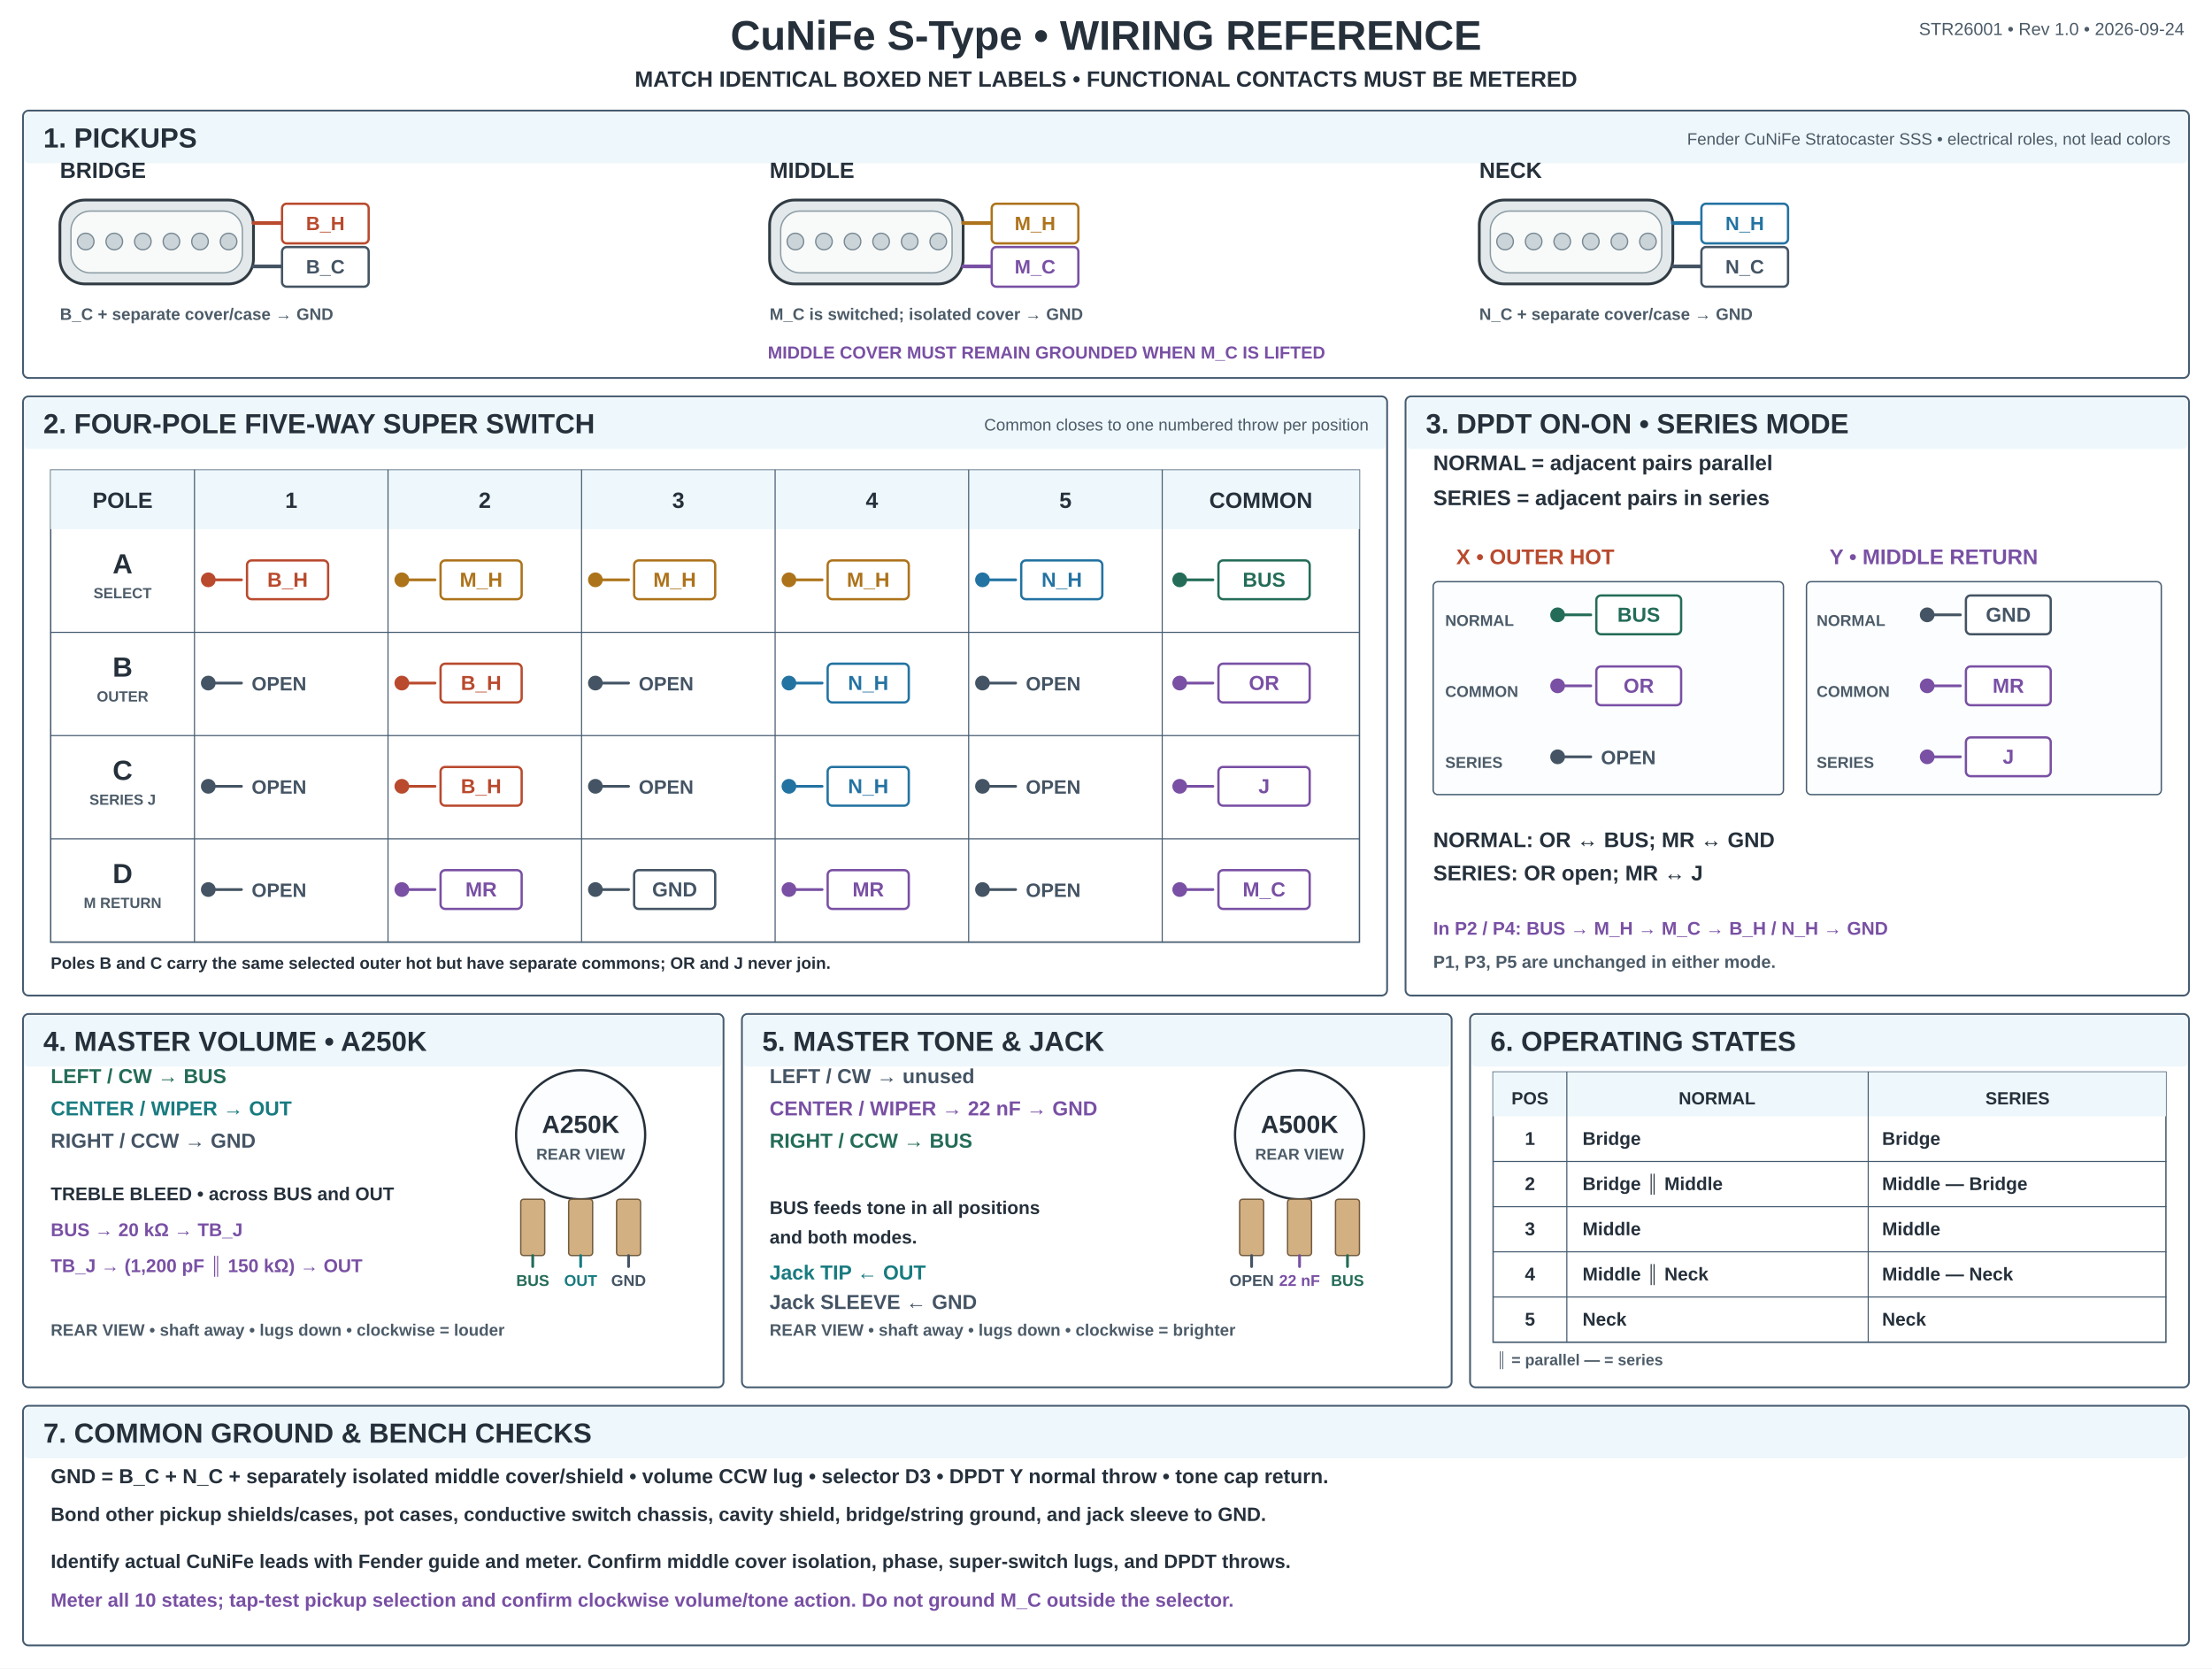
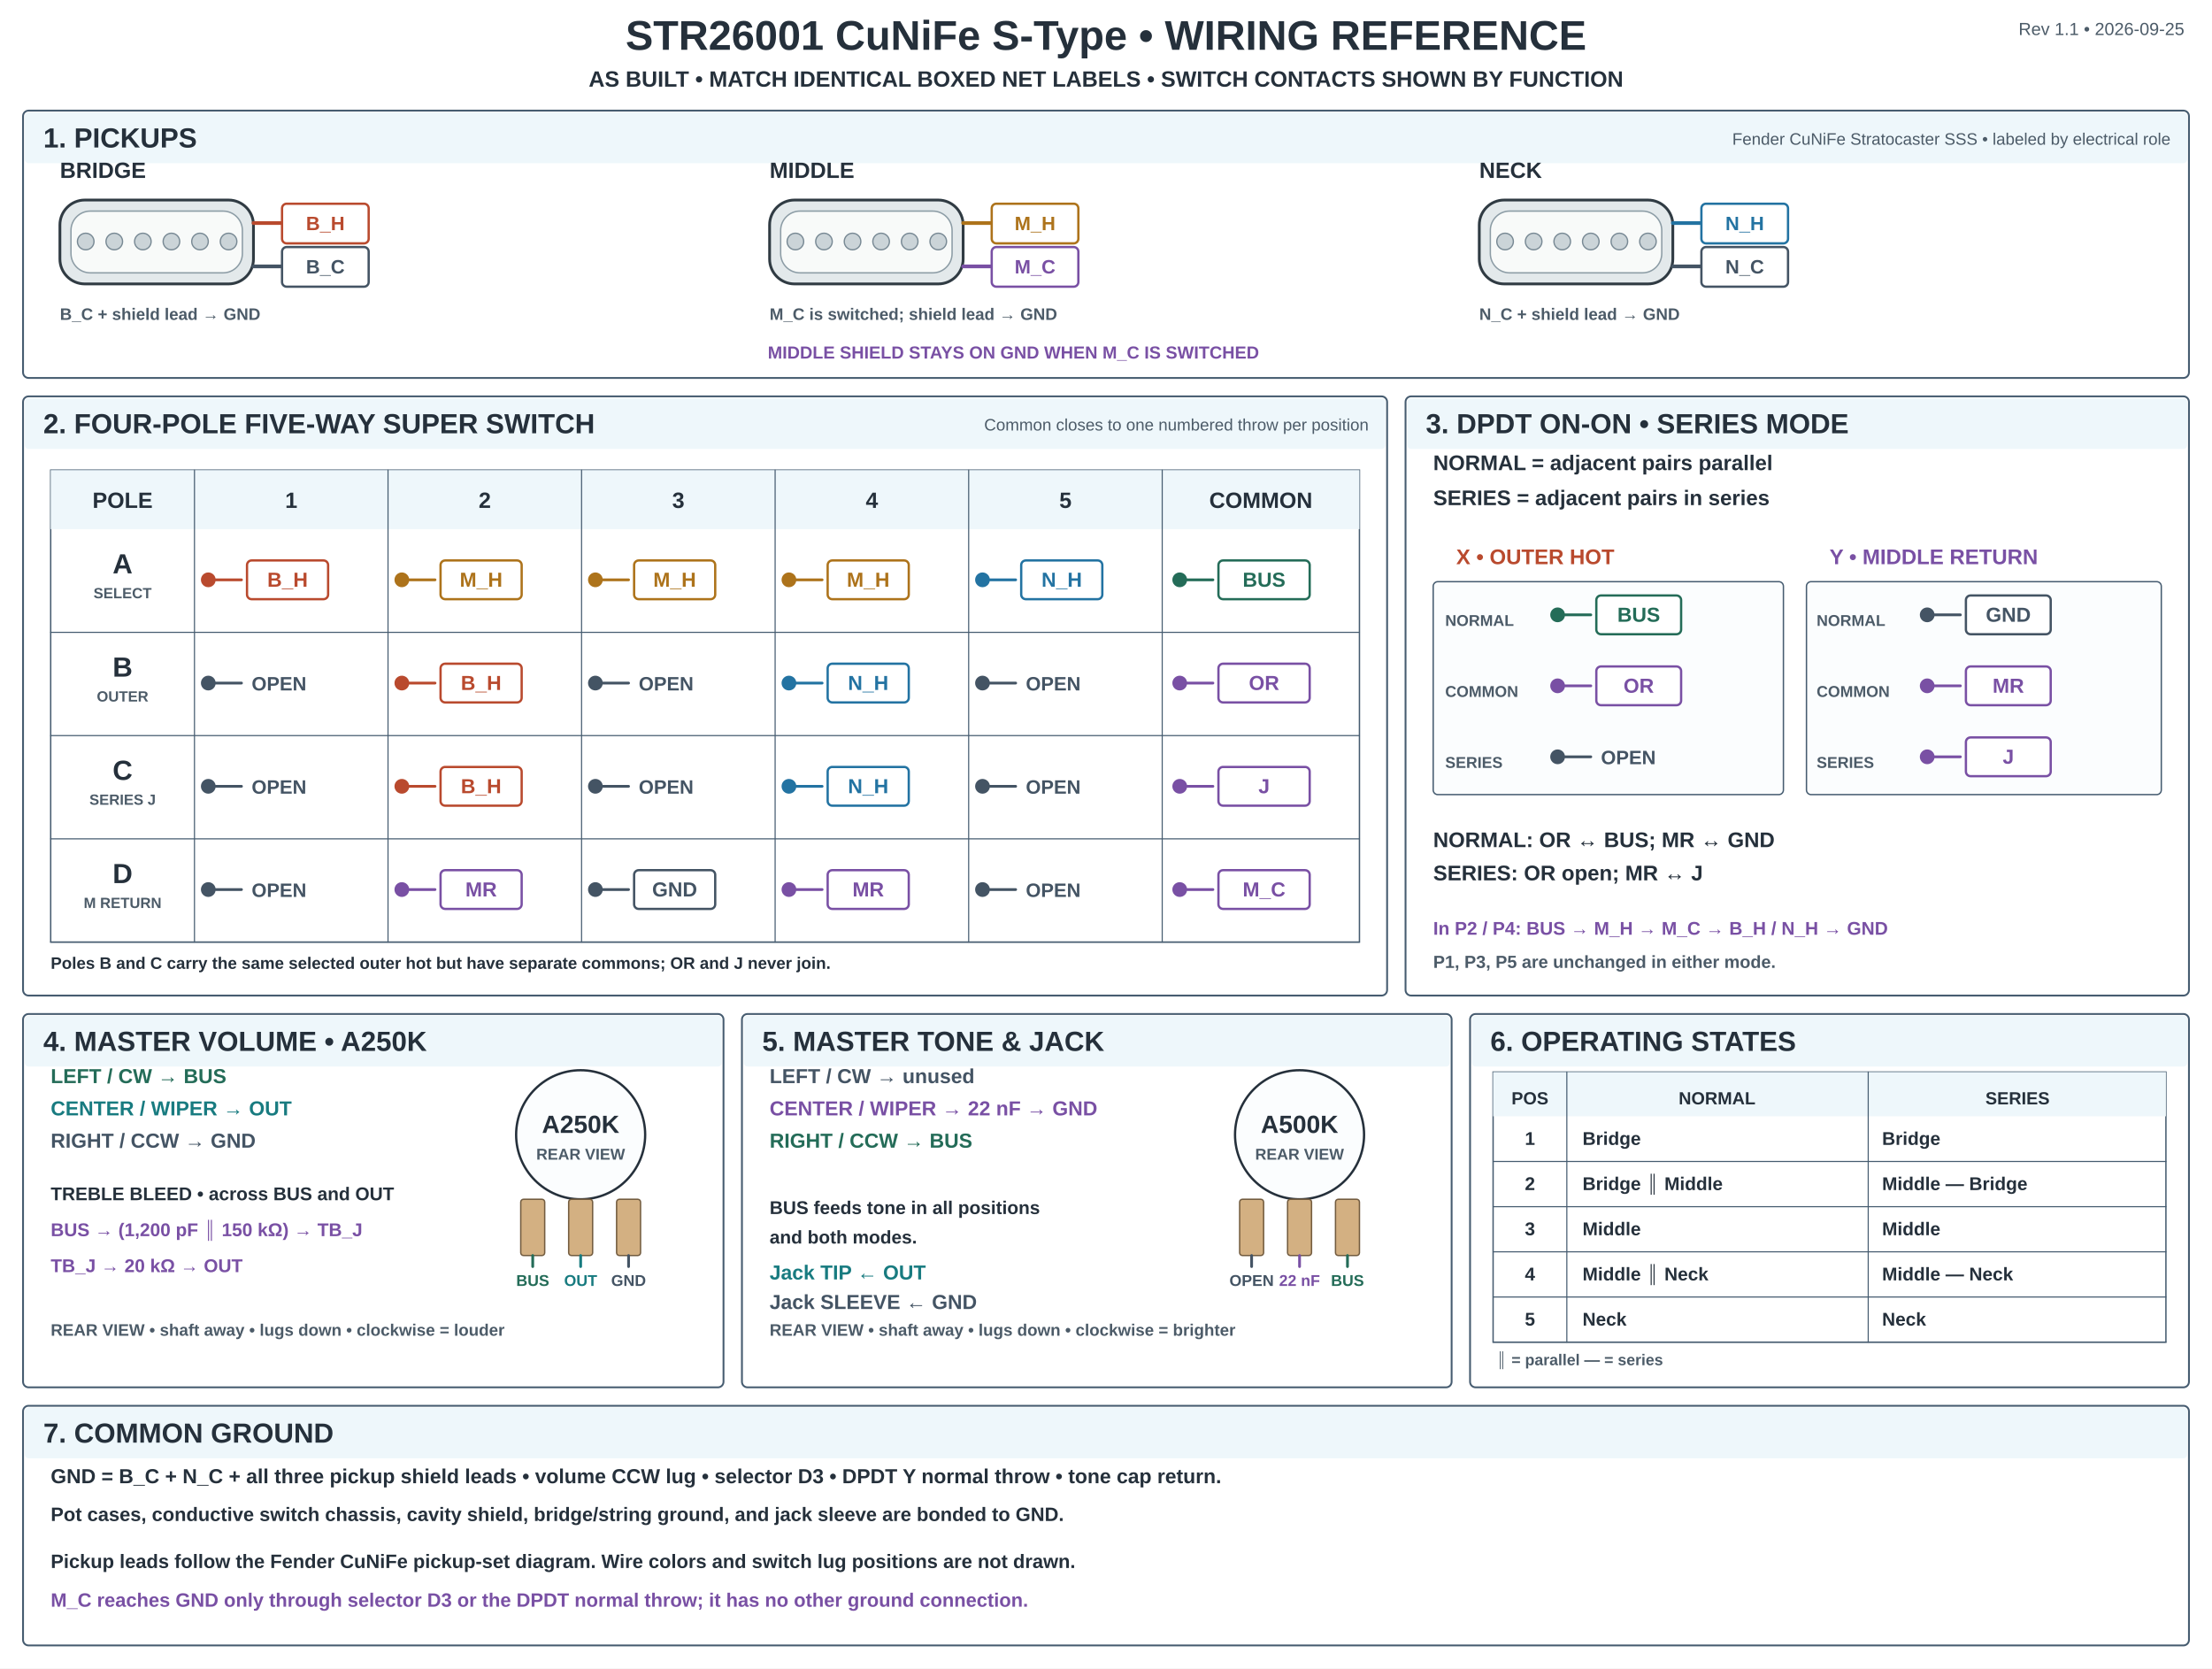
<svg xmlns="http://www.w3.org/2000/svg" width="2400" height="1810" viewBox="0 0 2400 1810" role="img" aria-labelledby="title description">
  <rect width="2400" height="1810" fill="white" />
  <g font-family="Arial, Helvetica, sans-serif">
-     <text x="1200" y="54" fill="#25303b" font-size="45" font-weight="800" text-anchor="middle">CuNiFe S-Type • WIRING REFERENCE</text>
-     <text x="1200" y="94" fill="#25303b" font-size="24" font-weight="700" text-anchor="middle">MATCH IDENTICAL BOXED NET LABELS • FUNCTIONAL CONTACTS MUST BE METERED</text>
-     <text x="2370" y="38" fill="#4c5b68" font-size="19" font-weight="450" text-anchor="end">STR26001 • Rev 1.0 • 2026-09-24</text>
+     <text x="1200" y="54" fill="#25303b" font-size="45" font-weight="800" text-anchor="middle">STR26001 CuNiFe S-Type • WIRING REFERENCE</text>
+     <text x="1200" y="94" fill="#25303b" font-size="24" font-weight="700" text-anchor="middle">AS BUILT • MATCH IDENTICAL BOXED NET LABELS • SWITCH CONTACTS SHOWN BY FUNCTION</text>
+     <text x="2370" y="38" fill="#4c5b68" font-size="19" font-weight="450" text-anchor="end">Rev 1.1 • 2026-09-25</text>
    <rect x="25" y="120" width="2350" height="290" rx="6" fill="#ffffff" stroke="#465c70" stroke-width="2" />
    <rect x="27" y="122" width="2346" height="55" rx="4" fill="#eef7fb" stroke="none" stroke-width="2" />
    <text x="47" y="160" fill="#25303b" font-size="30" font-weight="750" text-anchor="start">1. PICKUPS</text>
-     <text x="2355" y="157" fill="#4c5b68" font-size="18" font-weight="450" text-anchor="end">Fender CuNiFe Stratocaster SSS • electrical roles, not lead colors</text>
+     <text x="2355" y="157" fill="#4c5b68" font-size="18" font-weight="450" text-anchor="end">Fender CuNiFe Stratocaster SSS • labeled by electrical role</text>
    <text x="65" y="193" fill="#25303b" font-size="24" font-weight="750" text-anchor="start">BRIDGE</text>
    <rect x="65" y="217" width="210" height="91" rx="27" fill="#e3e9eb" stroke="#303b43" stroke-width="3" />
    <rect x="77" y="229" width="186" height="67" rx="21" fill="#f8faf9" stroke="#8c9ca5" stroke-width="1.5" />
    <circle cx="93" cy="262" r="9" fill="#cbd4d8" stroke="#788994" stroke-width="1.4" />
    <circle cx="124" cy="262" r="9" fill="#cbd4d8" stroke="#788994" stroke-width="1.4" />
    <circle cx="155" cy="262" r="9" fill="#cbd4d8" stroke="#788994" stroke-width="1.4" />
    <circle cx="186" cy="262" r="9" fill="#cbd4d8" stroke="#788994" stroke-width="1.4" />
    <circle cx="217" cy="262" r="9" fill="#cbd4d8" stroke="#788994" stroke-width="1.4" />
    <circle cx="248" cy="262" r="9" fill="#cbd4d8" stroke="#788994" stroke-width="1.4" />
    <line x1="275" y1="242" x2="306" y2="242" stroke="#b94a2e" stroke-width="4" stroke-linecap="round" />
    <rect x="306" y="221" width="94" height="43" rx="5" fill="#ffffff" stroke="#b94a2e" stroke-width="2.5" />
    <text x="353" y="249.64" fill="#b94a2e" font-size="21" font-weight="700" text-anchor="middle">B_H</text>
    <line x1="275" y1="289" x2="306" y2="289" stroke="#445464" stroke-width="4" stroke-linecap="round" />
    <rect x="306" y="268" width="94" height="43" rx="5" fill="#ffffff" stroke="#445464" stroke-width="2.5" />
    <text x="353" y="296.64" fill="#445464" font-size="21" font-weight="700" text-anchor="middle">B_C</text>
-     <text x="65" y="347" fill="#4c5b68" font-size="18" font-weight="650" text-anchor="start">B_C + separate cover/case → GND</text>
+     <text x="65" y="347" fill="#4c5b68" font-size="18" font-weight="650" text-anchor="start">B_C + shield lead → GND</text>
    <text x="835" y="193" fill="#25303b" font-size="24" font-weight="750" text-anchor="start">MIDDLE</text>
    <rect x="835" y="217" width="210" height="91" rx="27" fill="#e3e9eb" stroke="#303b43" stroke-width="3" />
    <rect x="847" y="229" width="186" height="67" rx="21" fill="#f8faf9" stroke="#8c9ca5" stroke-width="1.5" />
    <circle cx="863" cy="262" r="9" fill="#cbd4d8" stroke="#788994" stroke-width="1.4" />
    <circle cx="894" cy="262" r="9" fill="#cbd4d8" stroke="#788994" stroke-width="1.4" />
    <circle cx="925" cy="262" r="9" fill="#cbd4d8" stroke="#788994" stroke-width="1.4" />
    <circle cx="956" cy="262" r="9" fill="#cbd4d8" stroke="#788994" stroke-width="1.4" />
    <circle cx="987" cy="262" r="9" fill="#cbd4d8" stroke="#788994" stroke-width="1.4" />
    <circle cx="1018" cy="262" r="9" fill="#cbd4d8" stroke="#788994" stroke-width="1.4" />
    <line x1="1045" y1="242" x2="1076" y2="242" stroke="#ad731b" stroke-width="4" stroke-linecap="round" />
    <rect x="1076" y="221" width="94" height="43" rx="5" fill="#ffffff" stroke="#ad731b" stroke-width="2.5" />
    <text x="1123" y="249.64" fill="#ad731b" font-size="21" font-weight="700" text-anchor="middle">M_H</text>
    <line x1="1045" y1="289" x2="1076" y2="289" stroke="#7950a4" stroke-width="4" stroke-linecap="round" />
    <rect x="1076" y="268" width="94" height="43" rx="5" fill="#ffffff" stroke="#7950a4" stroke-width="2.5" />
    <text x="1123" y="296.64" fill="#7950a4" font-size="21" font-weight="700" text-anchor="middle">M_C</text>
-     <text x="835" y="347" fill="#4c5b68" font-size="18" font-weight="650" text-anchor="start">M_C is switched; isolated cover → GND</text>
+     <text x="835" y="347" fill="#4c5b68" font-size="18" font-weight="650" text-anchor="start">M_C is switched; shield lead → GND</text>
    <text x="1605" y="193" fill="#25303b" font-size="24" font-weight="750" text-anchor="start">NECK</text>
    <rect x="1605" y="217" width="210" height="91" rx="27" fill="#e3e9eb" stroke="#303b43" stroke-width="3" />
    <rect x="1617" y="229" width="186" height="67" rx="21" fill="#f8faf9" stroke="#8c9ca5" stroke-width="1.5" />
    <circle cx="1633" cy="262" r="9" fill="#cbd4d8" stroke="#788994" stroke-width="1.4" />
    <circle cx="1664" cy="262" r="9" fill="#cbd4d8" stroke="#788994" stroke-width="1.4" />
    <circle cx="1695" cy="262" r="9" fill="#cbd4d8" stroke="#788994" stroke-width="1.4" />
    <circle cx="1726" cy="262" r="9" fill="#cbd4d8" stroke="#788994" stroke-width="1.4" />
    <circle cx="1757" cy="262" r="9" fill="#cbd4d8" stroke="#788994" stroke-width="1.4" />
    <circle cx="1788" cy="262" r="9" fill="#cbd4d8" stroke="#788994" stroke-width="1.4" />
    <line x1="1815" y1="242" x2="1846" y2="242" stroke="#2373a2" stroke-width="4" stroke-linecap="round" />
    <rect x="1846" y="221" width="94" height="43" rx="5" fill="#ffffff" stroke="#2373a2" stroke-width="2.5" />
    <text x="1893" y="249.64" fill="#2373a2" font-size="21" font-weight="700" text-anchor="middle">N_H</text>
    <line x1="1815" y1="289" x2="1846" y2="289" stroke="#445464" stroke-width="4" stroke-linecap="round" />
    <rect x="1846" y="268" width="94" height="43" rx="5" fill="#ffffff" stroke="#445464" stroke-width="2.5" />
    <text x="1893" y="296.64" fill="#445464" font-size="21" font-weight="700" text-anchor="middle">N_C</text>
-     <text x="1605" y="347" fill="#4c5b68" font-size="18" font-weight="650" text-anchor="start">N_C + separate cover/case → GND</text>
-     <text x="833" y="389" fill="#7950a4" font-size="19" font-weight="750" text-anchor="start">MIDDLE COVER MUST REMAIN GROUNDED WHEN M_C IS LIFTED</text>
+     <text x="1605" y="347" fill="#4c5b68" font-size="18" font-weight="650" text-anchor="start">N_C + shield lead → GND</text>
+     <text x="833" y="389" fill="#7950a4" font-size="19" font-weight="750" text-anchor="start">MIDDLE SHIELD STAYS ON GND WHEN M_C IS SWITCHED</text>
    <rect x="25" y="430" width="1480" height="650" rx="6" fill="#ffffff" stroke="#465c70" stroke-width="2" />
    <rect x="27" y="432" width="1476" height="55" rx="4" fill="#eef7fb" stroke="none" stroke-width="2" />
    <text x="47" y="470" fill="#25303b" font-size="30" font-weight="750" text-anchor="start">2. FOUR-POLE FIVE-WAY SUPER SWITCH</text>
    <text x="1485" y="467" fill="#4c5b68" font-size="18" font-weight="450" text-anchor="end">Common closes to one numbered throw per position</text>
    <rect x="55" y="510" width="1420" height="512" rx="0" fill="#ffffff" stroke="#465c70" stroke-width="1.5" />
    <rect x="55" y="510" width="1420" height="64" rx="0" fill="#eef7fb" stroke="none" stroke-width="2" />
    <line x1="211" y1="510" x2="211" y2="1022" stroke="#465c70" stroke-width="1.2" stroke-linecap="round" />
    <line x1="421" y1="510" x2="421" y2="1022" stroke="#465c70" stroke-width="1.2" stroke-linecap="round" />
    <line x1="631" y1="510" x2="631" y2="1022" stroke="#465c70" stroke-width="1.2" stroke-linecap="round" />
    <line x1="841" y1="510" x2="841" y2="1022" stroke="#465c70" stroke-width="1.2" stroke-linecap="round" />
    <line x1="1051" y1="510" x2="1051" y2="1022" stroke="#465c70" stroke-width="1.2" stroke-linecap="round" />
    <line x1="1261" y1="510" x2="1261" y2="1022" stroke="#465c70" stroke-width="1.2" stroke-linecap="round" />
    <line x1="55" y1="686" x2="1475" y2="686" stroke="#465c70" stroke-width="1.2" stroke-linecap="round" />
    <line x1="55" y1="798" x2="1475" y2="798" stroke="#465c70" stroke-width="1.2" stroke-linecap="round" />
    <line x1="55" y1="910" x2="1475" y2="910" stroke="#465c70" stroke-width="1.2" stroke-linecap="round" />
    <line x1="55" y1="1022" x2="1475" y2="1022" stroke="#465c70" stroke-width="1.2" stroke-linecap="round" />
    <text x="133" y="551" fill="#25303b" font-size="24" font-weight="750" text-anchor="middle">POLE</text>
    <text x="316" y="551" fill="#25303b" font-size="24" font-weight="750" text-anchor="middle">1</text>
    <text x="526" y="551" fill="#25303b" font-size="24" font-weight="750" text-anchor="middle">2</text>
    <text x="736" y="551" fill="#25303b" font-size="24" font-weight="750" text-anchor="middle">3</text>
    <text x="946" y="551" fill="#25303b" font-size="24" font-weight="750" text-anchor="middle">4</text>
    <text x="1156" y="551" fill="#25303b" font-size="24" font-weight="750" text-anchor="middle">5</text>
    <text x="1368" y="551" fill="#25303b" font-size="24" font-weight="750" text-anchor="middle">COMMON</text>
    <text x="133" y="622" fill="#25303b" font-size="30" font-weight="750" text-anchor="middle">A</text>
    <text x="133" y="649" fill="#4c5b68" font-size="16" font-weight="700" text-anchor="middle">SELECT</text>
    <circle cx="226" cy="629" r="8" fill="#b94a2e" stroke="none" stroke-width="2" />
    <line x1="234" y1="629" x2="262" y2="629" stroke="#b94a2e" stroke-width="3" stroke-linecap="round" />
    <rect x="268" y="608" width="88" height="42" rx="5" fill="#ffffff" stroke="#b94a2e" stroke-width="2.5" />
    <text x="312" y="636.48" fill="#b94a2e" font-size="22" font-weight="700" text-anchor="middle">B_H</text>
    <circle cx="436" cy="629" r="8" fill="#ad731b" stroke="none" stroke-width="2" />
    <line x1="444" y1="629" x2="472" y2="629" stroke="#ad731b" stroke-width="3" stroke-linecap="round" />
    <rect x="478" y="608" width="88" height="42" rx="5" fill="#ffffff" stroke="#ad731b" stroke-width="2.5" />
    <text x="522" y="636.48" fill="#ad731b" font-size="22" font-weight="700" text-anchor="middle">M_H</text>
    <circle cx="646" cy="629" r="8" fill="#ad731b" stroke="none" stroke-width="2" />
    <line x1="654" y1="629" x2="682" y2="629" stroke="#ad731b" stroke-width="3" stroke-linecap="round" />
    <rect x="688" y="608" width="88" height="42" rx="5" fill="#ffffff" stroke="#ad731b" stroke-width="2.5" />
    <text x="732" y="636.48" fill="#ad731b" font-size="22" font-weight="700" text-anchor="middle">M_H</text>
    <circle cx="856" cy="629" r="8" fill="#ad731b" stroke="none" stroke-width="2" />
    <line x1="864" y1="629" x2="892" y2="629" stroke="#ad731b" stroke-width="3" stroke-linecap="round" />
    <rect x="898" y="608" width="88" height="42" rx="5" fill="#ffffff" stroke="#ad731b" stroke-width="2.5" />
    <text x="942" y="636.48" fill="#ad731b" font-size="22" font-weight="700" text-anchor="middle">M_H</text>
    <circle cx="1066" cy="629" r="8" fill="#2373a2" stroke="none" stroke-width="2" />
    <line x1="1074" y1="629" x2="1102" y2="629" stroke="#2373a2" stroke-width="3" stroke-linecap="round" />
    <rect x="1108" y="608" width="88" height="42" rx="5" fill="#ffffff" stroke="#2373a2" stroke-width="2.5" />
    <text x="1152" y="636.48" fill="#2373a2" font-size="22" font-weight="700" text-anchor="middle">N_H</text>
    <circle cx="1280" cy="629" r="8" fill="#246c58" stroke="none" stroke-width="2" />
    <line x1="1288" y1="629" x2="1316" y2="629" stroke="#246c58" stroke-width="3" stroke-linecap="round" />
    <rect x="1322" y="608" width="99" height="42" rx="5" fill="#ffffff" stroke="#246c58" stroke-width="2.5" />
    <text x="1371.5" y="636.48" fill="#246c58" font-size="22" font-weight="700" text-anchor="middle">BUS</text>
    <text x="133" y="734" fill="#25303b" font-size="30" font-weight="750" text-anchor="middle">B</text>
    <text x="133" y="761" fill="#4c5b68" font-size="16" font-weight="700" text-anchor="middle">OUTER</text>
    <circle cx="226" cy="741" r="8" fill="#445464" stroke="none" stroke-width="2" />
    <line x1="234" y1="741" x2="262" y2="741" stroke="#445464" stroke-width="3" stroke-linecap="round" />
    <text x="273" y="749" fill="#445464" font-size="21" font-weight="700" text-anchor="start">OPEN</text>
    <circle cx="436" cy="741" r="8" fill="#b94a2e" stroke="none" stroke-width="2" />
    <line x1="444" y1="741" x2="472" y2="741" stroke="#b94a2e" stroke-width="3" stroke-linecap="round" />
    <rect x="478" y="720" width="88" height="42" rx="5" fill="#ffffff" stroke="#b94a2e" stroke-width="2.5" />
    <text x="522" y="748.48" fill="#b94a2e" font-size="22" font-weight="700" text-anchor="middle">B_H</text>
    <circle cx="646" cy="741" r="8" fill="#445464" stroke="none" stroke-width="2" />
    <line x1="654" y1="741" x2="682" y2="741" stroke="#445464" stroke-width="3" stroke-linecap="round" />
    <text x="693" y="749" fill="#445464" font-size="21" font-weight="700" text-anchor="start">OPEN</text>
    <circle cx="856" cy="741" r="8" fill="#2373a2" stroke="none" stroke-width="2" />
    <line x1="864" y1="741" x2="892" y2="741" stroke="#2373a2" stroke-width="3" stroke-linecap="round" />
    <rect x="898" y="720" width="88" height="42" rx="5" fill="#ffffff" stroke="#2373a2" stroke-width="2.5" />
    <text x="942" y="748.48" fill="#2373a2" font-size="22" font-weight="700" text-anchor="middle">N_H</text>
    <circle cx="1066" cy="741" r="8" fill="#445464" stroke="none" stroke-width="2" />
    <line x1="1074" y1="741" x2="1102" y2="741" stroke="#445464" stroke-width="3" stroke-linecap="round" />
    <text x="1113" y="749" fill="#445464" font-size="21" font-weight="700" text-anchor="start">OPEN</text>
    <circle cx="1280" cy="741" r="8" fill="#7950a4" stroke="none" stroke-width="2" />
    <line x1="1288" y1="741" x2="1316" y2="741" stroke="#7950a4" stroke-width="3" stroke-linecap="round" />
    <rect x="1322" y="720" width="99" height="42" rx="5" fill="#ffffff" stroke="#7950a4" stroke-width="2.5" />
    <text x="1371.5" y="748.48" fill="#7950a4" font-size="22" font-weight="700" text-anchor="middle">OR</text>
    <text x="133" y="846" fill="#25303b" font-size="30" font-weight="750" text-anchor="middle">C</text>
    <text x="133" y="873" fill="#4c5b68" font-size="16" font-weight="700" text-anchor="middle">SERIES J</text>
    <circle cx="226" cy="853" r="8" fill="#445464" stroke="none" stroke-width="2" />
    <line x1="234" y1="853" x2="262" y2="853" stroke="#445464" stroke-width="3" stroke-linecap="round" />
    <text x="273" y="861" fill="#445464" font-size="21" font-weight="700" text-anchor="start">OPEN</text>
    <circle cx="436" cy="853" r="8" fill="#b94a2e" stroke="none" stroke-width="2" />
    <line x1="444" y1="853" x2="472" y2="853" stroke="#b94a2e" stroke-width="3" stroke-linecap="round" />
    <rect x="478" y="832" width="88" height="42" rx="5" fill="#ffffff" stroke="#b94a2e" stroke-width="2.5" />
    <text x="522" y="860.48" fill="#b94a2e" font-size="22" font-weight="700" text-anchor="middle">B_H</text>
    <circle cx="646" cy="853" r="8" fill="#445464" stroke="none" stroke-width="2" />
    <line x1="654" y1="853" x2="682" y2="853" stroke="#445464" stroke-width="3" stroke-linecap="round" />
    <text x="693" y="861" fill="#445464" font-size="21" font-weight="700" text-anchor="start">OPEN</text>
    <circle cx="856" cy="853" r="8" fill="#2373a2" stroke="none" stroke-width="2" />
    <line x1="864" y1="853" x2="892" y2="853" stroke="#2373a2" stroke-width="3" stroke-linecap="round" />
    <rect x="898" y="832" width="88" height="42" rx="5" fill="#ffffff" stroke="#2373a2" stroke-width="2.5" />
    <text x="942" y="860.48" fill="#2373a2" font-size="22" font-weight="700" text-anchor="middle">N_H</text>
    <circle cx="1066" cy="853" r="8" fill="#445464" stroke="none" stroke-width="2" />
    <line x1="1074" y1="853" x2="1102" y2="853" stroke="#445464" stroke-width="3" stroke-linecap="round" />
    <text x="1113" y="861" fill="#445464" font-size="21" font-weight="700" text-anchor="start">OPEN</text>
    <circle cx="1280" cy="853" r="8" fill="#7950a4" stroke="none" stroke-width="2" />
    <line x1="1288" y1="853" x2="1316" y2="853" stroke="#7950a4" stroke-width="3" stroke-linecap="round" />
    <rect x="1322" y="832" width="99" height="42" rx="5" fill="#ffffff" stroke="#7950a4" stroke-width="2.5" />
    <text x="1371.5" y="860.48" fill="#7950a4" font-size="22" font-weight="700" text-anchor="middle">J</text>
    <text x="133" y="958" fill="#25303b" font-size="30" font-weight="750" text-anchor="middle">D</text>
    <text x="133" y="985" fill="#4c5b68" font-size="16" font-weight="700" text-anchor="middle">M RETURN</text>
    <circle cx="226" cy="965" r="8" fill="#445464" stroke="none" stroke-width="2" />
    <line x1="234" y1="965" x2="262" y2="965" stroke="#445464" stroke-width="3" stroke-linecap="round" />
    <text x="273" y="973" fill="#445464" font-size="21" font-weight="700" text-anchor="start">OPEN</text>
    <circle cx="436" cy="965" r="8" fill="#7950a4" stroke="none" stroke-width="2" />
    <line x1="444" y1="965" x2="472" y2="965" stroke="#7950a4" stroke-width="3" stroke-linecap="round" />
    <rect x="478" y="944" width="88" height="42" rx="5" fill="#ffffff" stroke="#7950a4" stroke-width="2.5" />
    <text x="522" y="972.48" fill="#7950a4" font-size="22" font-weight="700" text-anchor="middle">MR</text>
    <circle cx="646" cy="965" r="8" fill="#445464" stroke="none" stroke-width="2" />
    <line x1="654" y1="965" x2="682" y2="965" stroke="#445464" stroke-width="3" stroke-linecap="round" />
    <rect x="688" y="944" width="88" height="42" rx="5" fill="#ffffff" stroke="#445464" stroke-width="2.5" />
    <text x="732" y="972.48" fill="#445464" font-size="22" font-weight="700" text-anchor="middle">GND</text>
    <circle cx="856" cy="965" r="8" fill="#7950a4" stroke="none" stroke-width="2" />
    <line x1="864" y1="965" x2="892" y2="965" stroke="#7950a4" stroke-width="3" stroke-linecap="round" />
    <rect x="898" y="944" width="88" height="42" rx="5" fill="#ffffff" stroke="#7950a4" stroke-width="2.5" />
    <text x="942" y="972.48" fill="#7950a4" font-size="22" font-weight="700" text-anchor="middle">MR</text>
    <circle cx="1066" cy="965" r="8" fill="#445464" stroke="none" stroke-width="2" />
    <line x1="1074" y1="965" x2="1102" y2="965" stroke="#445464" stroke-width="3" stroke-linecap="round" />
    <text x="1113" y="973" fill="#445464" font-size="21" font-weight="700" text-anchor="start">OPEN</text>
    <circle cx="1280" cy="965" r="8" fill="#7950a4" stroke="none" stroke-width="2" />
    <line x1="1288" y1="965" x2="1316" y2="965" stroke="#7950a4" stroke-width="3" stroke-linecap="round" />
    <rect x="1322" y="944" width="99" height="42" rx="5" fill="#ffffff" stroke="#7950a4" stroke-width="2.5" />
    <text x="1371.5" y="972.48" fill="#7950a4" font-size="22" font-weight="700" text-anchor="middle">M_C</text>
    <text x="55" y="1051" fill="#25303b" font-size="18" font-weight="650" text-anchor="start">Poles B and C carry the same selected outer hot but have separate commons; OR and J never join.</text>
    <rect x="1525" y="430" width="850" height="650" rx="6" fill="#ffffff" stroke="#465c70" stroke-width="2" />
    <rect x="1527" y="432" width="846" height="55" rx="4" fill="#eef7fb" stroke="none" stroke-width="2" />
    <text x="1547" y="470" fill="#25303b" font-size="30" font-weight="750" text-anchor="start">3. DPDT ON-ON • SERIES MODE</text>
    <text x="1555" y="510" fill="#25303b" font-size="23" font-weight="750" text-anchor="start">NORMAL = adjacent pairs parallel</text>
    <text x="1555" y="548" fill="#25303b" font-size="23" font-weight="750" text-anchor="start">SERIES = adjacent pairs in series</text>
    <text x="1580" y="612" fill="#b94a2e" font-size="23" font-weight="750" text-anchor="start">X • OUTER HOT</text>
    <text x="1985" y="612" fill="#7950a4" font-size="23" font-weight="750" text-anchor="start">Y • MIDDLE RETURN</text>
    <rect x="1555" y="631" width="380" height="231" rx="5" fill="#fbfdfe" stroke="#465c70" stroke-width="1.5" />
    <rect x="1960" y="631" width="385" height="231" rx="5" fill="#fbfdfe" stroke="#465c70" stroke-width="1.5" />
    <text x="1568" y="679" fill="#4c5b68" font-size="17" font-weight="700" text-anchor="start">NORMAL</text>
    <text x="1568" y="756" fill="#4c5b68" font-size="17" font-weight="700" text-anchor="start">COMMON</text>
    <text x="1568" y="833" fill="#4c5b68" font-size="17" font-weight="700" text-anchor="start">SERIES</text>
    <text x="1971" y="679" fill="#4c5b68" font-size="17" font-weight="700" text-anchor="start">NORMAL</text>
    <text x="1971" y="756" fill="#4c5b68" font-size="17" font-weight="700" text-anchor="start">COMMON</text>
    <text x="1971" y="833" fill="#4c5b68" font-size="17" font-weight="700" text-anchor="start">SERIES</text>
    <circle cx="1690" cy="667" r="8" fill="#246c58" stroke="none" stroke-width="2" />
    <line x1="1698" y1="667" x2="1726" y2="667" stroke="#246c58" stroke-width="3" stroke-linecap="round" />
    <rect x="1732" y="646" width="92" height="42" rx="5" fill="#ffffff" stroke="#246c58" stroke-width="2.5" />
    <text x="1778" y="674.48" fill="#246c58" font-size="22" font-weight="700" text-anchor="middle">BUS</text>
    <circle cx="1690" cy="744" r="8" fill="#7950a4" stroke="none" stroke-width="2" />
    <line x1="1698" y1="744" x2="1726" y2="744" stroke="#7950a4" stroke-width="3" stroke-linecap="round" />
    <rect x="1732" y="723" width="92" height="42" rx="5" fill="#ffffff" stroke="#7950a4" stroke-width="2.5" />
    <text x="1778" y="751.48" fill="#7950a4" font-size="22" font-weight="700" text-anchor="middle">OR</text>
    <circle cx="1690" cy="821" r="8" fill="#445464" stroke="none" stroke-width="2" />
    <line x1="1698" y1="821" x2="1726" y2="821" stroke="#445464" stroke-width="3" stroke-linecap="round" />
    <text x="1737" y="829" fill="#445464" font-size="21" font-weight="700" text-anchor="start">OPEN</text>
    <circle cx="2091" cy="667" r="8" fill="#445464" stroke="none" stroke-width="2" />
    <line x1="2099" y1="667" x2="2127" y2="667" stroke="#445464" stroke-width="3" stroke-linecap="round" />
    <rect x="2133" y="646" width="92" height="42" rx="5" fill="#ffffff" stroke="#445464" stroke-width="2.5" />
    <text x="2179" y="674.48" fill="#445464" font-size="22" font-weight="700" text-anchor="middle">GND</text>
    <circle cx="2091" cy="744" r="8" fill="#7950a4" stroke="none" stroke-width="2" />
    <line x1="2099" y1="744" x2="2127" y2="744" stroke="#7950a4" stroke-width="3" stroke-linecap="round" />
    <rect x="2133" y="723" width="92" height="42" rx="5" fill="#ffffff" stroke="#7950a4" stroke-width="2.5" />
    <text x="2179" y="751.48" fill="#7950a4" font-size="22" font-weight="700" text-anchor="middle">MR</text>
    <circle cx="2091" cy="821" r="8" fill="#7950a4" stroke="none" stroke-width="2" />
    <line x1="2099" y1="821" x2="2127" y2="821" stroke="#7950a4" stroke-width="3" stroke-linecap="round" />
    <rect x="2133" y="800" width="92" height="42" rx="5" fill="#ffffff" stroke="#7950a4" stroke-width="2.5" />
    <text x="2179" y="828.48" fill="#7950a4" font-size="22" font-weight="700" text-anchor="middle">J</text>
    <text x="1555" y="919" fill="#25303b" font-size="23" font-weight="700" text-anchor="start">NORMAL: OR ↔ BUS; MR ↔ GND</text>
    <text x="1555" y="955" fill="#25303b" font-size="23" font-weight="700" text-anchor="start">SERIES: OR open; MR ↔ J</text>
    <text x="1555" y="1014" fill="#7950a4" font-size="20" font-weight="700" text-anchor="start">In P2 / P4: BUS → M_H → M_C → B_H / N_H → GND</text>
    <text x="1555" y="1050" fill="#4c5b68" font-size="19" font-weight="600" text-anchor="start">P1, P3, P5 are unchanged in either mode.</text>
    <rect x="25" y="1100" width="760" height="405" rx="6" fill="#ffffff" stroke="#465c70" stroke-width="2" />
    <rect x="27" y="1102" width="756" height="55" rx="4" fill="#eef7fb" stroke="none" stroke-width="2" />
    <text x="47" y="1140" fill="#25303b" font-size="30" font-weight="750" text-anchor="start">4. MASTER VOLUME • A250K</text>
    <text x="55" y="1175" fill="#246c58" font-size="22" font-weight="750" text-anchor="start">LEFT / CW → BUS</text>
    <text x="55" y="1210" fill="#187b80" font-size="22" font-weight="750" text-anchor="start">CENTER / WIPER → OUT</text>
    <text x="55" y="1245" fill="#445464" font-size="22" font-weight="750" text-anchor="start">RIGHT / CCW → GND</text>
    <circle cx="630" cy="1231" r="70" fill="#fbfdfe" stroke="#25303b" stroke-width="2.5" />
    <text x="630" y="1229" fill="#25303b" font-size="27" font-weight="750" text-anchor="middle">A250K</text>
    <text x="630" y="1258" fill="#4c5b68" font-size="17" font-weight="700" text-anchor="middle">REAR VIEW</text>
    <rect x="565" y="1301" width="26" height="61" rx="3" fill="#d3b082" stroke="#735c3f" stroke-width="1.5" />
    <line x1="578" y1="1362" x2="578" y2="1374" stroke="#246c58" stroke-width="3" stroke-linecap="round" />
    <text x="578" y="1395" fill="#246c58" font-size="17" font-weight="750" text-anchor="middle">BUS</text>
    <rect x="617" y="1301" width="26" height="61" rx="3" fill="#d3b082" stroke="#735c3f" stroke-width="1.5" />
    <line x1="630" y1="1362" x2="630" y2="1374" stroke="#187b80" stroke-width="3" stroke-linecap="round" />
    <text x="630" y="1395" fill="#187b80" font-size="17" font-weight="750" text-anchor="middle">OUT</text>
    <rect x="669" y="1301" width="26" height="61" rx="3" fill="#d3b082" stroke="#735c3f" stroke-width="1.5" />
    <line x1="682" y1="1362" x2="682" y2="1374" stroke="#445464" stroke-width="3" stroke-linecap="round" />
    <text x="682" y="1395" fill="#445464" font-size="17" font-weight="750" text-anchor="middle">GND</text>
    <text x="55" y="1302" fill="#25303b" font-size="20" font-weight="750" text-anchor="start">TREBLE BLEED • across BUS and OUT</text>
-     <text x="55" y="1341" fill="#7950a4" font-size="20" font-weight="700" text-anchor="start">BUS → 20 kΩ → TB_J</text>
-     <text x="55" y="1380" fill="#7950a4" font-size="20" font-weight="700" text-anchor="start">TB_J → (1,200 pF ∥ 150 kΩ) → OUT</text>
+     <text x="55" y="1341" fill="#7950a4" font-size="20" font-weight="700" text-anchor="start">BUS → (1,200 pF ∥ 150 kΩ) → TB_J</text>
+     <text x="55" y="1380" fill="#7950a4" font-size="20" font-weight="700" text-anchor="start">TB_J → 20 kΩ → OUT</text>
    <text x="55" y="1449" fill="#4c5b68" font-size="18" font-weight="650" text-anchor="start">REAR VIEW • shaft away • lugs down • clockwise = louder</text>
    <rect x="805" y="1100" width="770" height="405" rx="6" fill="#ffffff" stroke="#465c70" stroke-width="2" />
    <rect x="807" y="1102" width="766" height="55" rx="4" fill="#eef7fb" stroke="none" stroke-width="2" />
    <text x="827" y="1140" fill="#25303b" font-size="30" font-weight="750" text-anchor="start">5. MASTER TONE &amp; JACK</text>
    <text x="835" y="1175" fill="#445464" font-size="22" font-weight="700" text-anchor="start">LEFT / CW → unused</text>
    <text x="835" y="1210" fill="#7950a4" font-size="22" font-weight="750" text-anchor="start">CENTER / WIPER → 22 nF → GND</text>
    <text x="835" y="1245" fill="#246c58" font-size="22" font-weight="750" text-anchor="start">RIGHT / CCW → BUS</text>
    <circle cx="1410" cy="1231" r="70" fill="#fbfdfe" stroke="#25303b" stroke-width="2.5" />
    <text x="1410" y="1229" fill="#25303b" font-size="27" font-weight="750" text-anchor="middle">A500K</text>
    <text x="1410" y="1258" fill="#4c5b68" font-size="17" font-weight="700" text-anchor="middle">REAR VIEW</text>
    <rect x="1345" y="1301" width="26" height="61" rx="3" fill="#d3b082" stroke="#735c3f" stroke-width="1.5" />
    <line x1="1358" y1="1362" x2="1358" y2="1374" stroke="#445464" stroke-width="3" stroke-linecap="round" />
    <text x="1358" y="1395" fill="#445464" font-size="17" font-weight="750" text-anchor="middle">OPEN</text>
    <rect x="1397" y="1301" width="26" height="61" rx="3" fill="#d3b082" stroke="#735c3f" stroke-width="1.5" />
    <line x1="1410" y1="1362" x2="1410" y2="1374" stroke="#7950a4" stroke-width="3" stroke-linecap="round" />
    <text x="1410" y="1395" fill="#7950a4" font-size="17" font-weight="750" text-anchor="middle">22 nF</text>
    <rect x="1449" y="1301" width="26" height="61" rx="3" fill="#d3b082" stroke="#735c3f" stroke-width="1.5" />
    <line x1="1462" y1="1362" x2="1462" y2="1374" stroke="#246c58" stroke-width="3" stroke-linecap="round" />
    <text x="1462" y="1395" fill="#246c58" font-size="17" font-weight="750" text-anchor="middle">BUS</text>
    <text x="835" y="1317" fill="#25303b" font-size="20" font-weight="650" text-anchor="start">BUS feeds tone in all positions</text>
    <text x="835" y="1349" fill="#25303b" font-size="20" font-weight="650" text-anchor="start">and both modes.</text>
    <text x="835" y="1388" fill="#187b80" font-size="22" font-weight="750" text-anchor="start">Jack TIP ← OUT</text>
    <text x="835" y="1420" fill="#445464" font-size="22" font-weight="750" text-anchor="start">Jack SLEEVE ← GND</text>
    <text x="835" y="1449" fill="#4c5b68" font-size="18" font-weight="650" text-anchor="start">REAR VIEW • shaft away • lugs down • clockwise = brighter</text>
    <rect x="1595" y="1100" width="780" height="405" rx="6" fill="#ffffff" stroke="#465c70" stroke-width="2" />
    <rect x="1597" y="1102" width="776" height="55" rx="4" fill="#eef7fb" stroke="none" stroke-width="2" />
    <text x="1617" y="1140" fill="#25303b" font-size="30" font-weight="750" text-anchor="start">6. OPERATING STATES</text>
    <rect x="1620" y="1163" width="730" height="293" rx="0" fill="#ffffff" stroke="#465c70" stroke-width="1.5" />
    <rect x="1620" y="1163" width="730" height="48" rx="0" fill="#eef7fb" stroke="none" stroke-width="2" />
    <line x1="1700" y1="1163" x2="1700" y2="1456" stroke="#465c70" stroke-width="1.2" stroke-linecap="round" />
    <line x1="2027" y1="1163" x2="2027" y2="1456" stroke="#465c70" stroke-width="1.2" stroke-linecap="round" />
    <line x1="1620" y1="1260" x2="2350" y2="1260" stroke="#465c70" stroke-width="1.2" stroke-linecap="round" />
    <line x1="1620" y1="1309" x2="2350" y2="1309" stroke="#465c70" stroke-width="1.2" stroke-linecap="round" />
    <line x1="1620" y1="1358" x2="2350" y2="1358" stroke="#465c70" stroke-width="1.2" stroke-linecap="round" />
    <line x1="1620" y1="1407" x2="2350" y2="1407" stroke="#465c70" stroke-width="1.2" stroke-linecap="round" />
    <line x1="1620" y1="1456" x2="2350" y2="1456" stroke="#465c70" stroke-width="1.2" stroke-linecap="round" />
    <text x="1660" y="1198" fill="#25303b" font-size="19" font-weight="750" text-anchor="middle">POS</text>
    <text x="1863" y="1198" fill="#25303b" font-size="19" font-weight="750" text-anchor="middle">NORMAL</text>
    <text x="2189" y="1198" fill="#25303b" font-size="19" font-weight="750" text-anchor="middle">SERIES</text>
    <text x="1660" y="1242" fill="#25303b" font-size="20" font-weight="700" text-anchor="middle">1</text>
    <text x="1717" y="1242" fill="#25303b" font-size="20" font-weight="550" text-anchor="start">Bridge</text>
    <text x="2042" y="1242" fill="#25303b" font-size="20" font-weight="550" text-anchor="start">Bridge</text>
    <text x="1660" y="1291" fill="#25303b" font-size="20" font-weight="700" text-anchor="middle">2</text>
    <text x="1717" y="1291" fill="#25303b" font-size="20" font-weight="550" text-anchor="start">Bridge ∥ Middle</text>
    <text x="2042" y="1291" fill="#25303b" font-size="20" font-weight="550" text-anchor="start">Middle — Bridge</text>
    <text x="1660" y="1340" fill="#25303b" font-size="20" font-weight="700" text-anchor="middle">3</text>
    <text x="1717" y="1340" fill="#25303b" font-size="20" font-weight="550" text-anchor="start">Middle</text>
    <text x="2042" y="1340" fill="#25303b" font-size="20" font-weight="550" text-anchor="start">Middle</text>
    <text x="1660" y="1389" fill="#25303b" font-size="20" font-weight="700" text-anchor="middle">4</text>
    <text x="1717" y="1389" fill="#25303b" font-size="20" font-weight="550" text-anchor="start">Middle ∥ Neck</text>
    <text x="2042" y="1389" fill="#25303b" font-size="20" font-weight="550" text-anchor="start">Middle — Neck</text>
    <text x="1660" y="1438" fill="#25303b" font-size="20" font-weight="700" text-anchor="middle">5</text>
    <text x="1717" y="1438" fill="#25303b" font-size="20" font-weight="550" text-anchor="start">Neck</text>
    <text x="2042" y="1438" fill="#25303b" font-size="20" font-weight="550" text-anchor="start">Neck</text>
    <text x="1623" y="1481" fill="#4c5b68" font-size="17" font-weight="650" text-anchor="start">∥ = parallel     — = series</text>
    <rect x="25" y="1525" width="2350" height="260" rx="6" fill="#ffffff" stroke="#465c70" stroke-width="2" />
    <rect x="27" y="1527" width="2346" height="55" rx="4" fill="#eef7fb" stroke="none" stroke-width="2" />
-     <text x="47" y="1565" fill="#25303b" font-size="30" font-weight="750" text-anchor="start">7. COMMON GROUND &amp; BENCH CHECKS</text>
-     <text x="55" y="1609" fill="#25303b" font-size="22" font-weight="700" text-anchor="start">GND = B_C + N_C + separately isolated middle cover/shield • volume CCW lug • selector D3 • DPDT Y normal throw • tone cap return.</text>
-     <text x="55" y="1650" fill="#25303b" font-size="21" font-weight="600" text-anchor="start">Bond other pickup shields/cases, pot cases, conductive switch chassis, cavity shield, bridge/string ground, and jack sleeve to GND.</text>
-     <text x="55" y="1701" fill="#25303b" font-size="21" font-weight="600" text-anchor="start">Identify actual CuNiFe leads with Fender guide and meter. Confirm middle cover isolation, phase, super-switch lugs, and DPDT throws.</text>
-     <text x="55" y="1743" fill="#7950a4" font-size="21" font-weight="700" text-anchor="start">Meter all 10 states; tap-test pickup selection and confirm clockwise volume/tone action. Do not ground M_C outside the selector.</text>
+     <text x="47" y="1565" fill="#25303b" font-size="30" font-weight="750" text-anchor="start">7. COMMON GROUND</text>
+     <text x="55" y="1609" fill="#25303b" font-size="22" font-weight="700" text-anchor="start">GND = B_C + N_C + all three pickup shield leads • volume CCW lug • selector D3 • DPDT Y normal throw • tone cap return.</text>
+     <text x="55" y="1650" fill="#25303b" font-size="21" font-weight="600" text-anchor="start">Pot cases, conductive switch chassis, cavity shield, bridge/string ground, and jack sleeve are bonded to GND.</text>
+     <text x="55" y="1701" fill="#25303b" font-size="21" font-weight="600" text-anchor="start">Pickup leads follow the Fender CuNiFe pickup-set diagram. Wire colors and switch lug positions are not drawn.</text>
+     <text x="55" y="1743" fill="#7950a4" font-size="21" font-weight="700" text-anchor="start">M_C reaches GND only through selector D3 or the DPDT normal throw; it has no other ground connection.</text>
  </g>
</svg>
